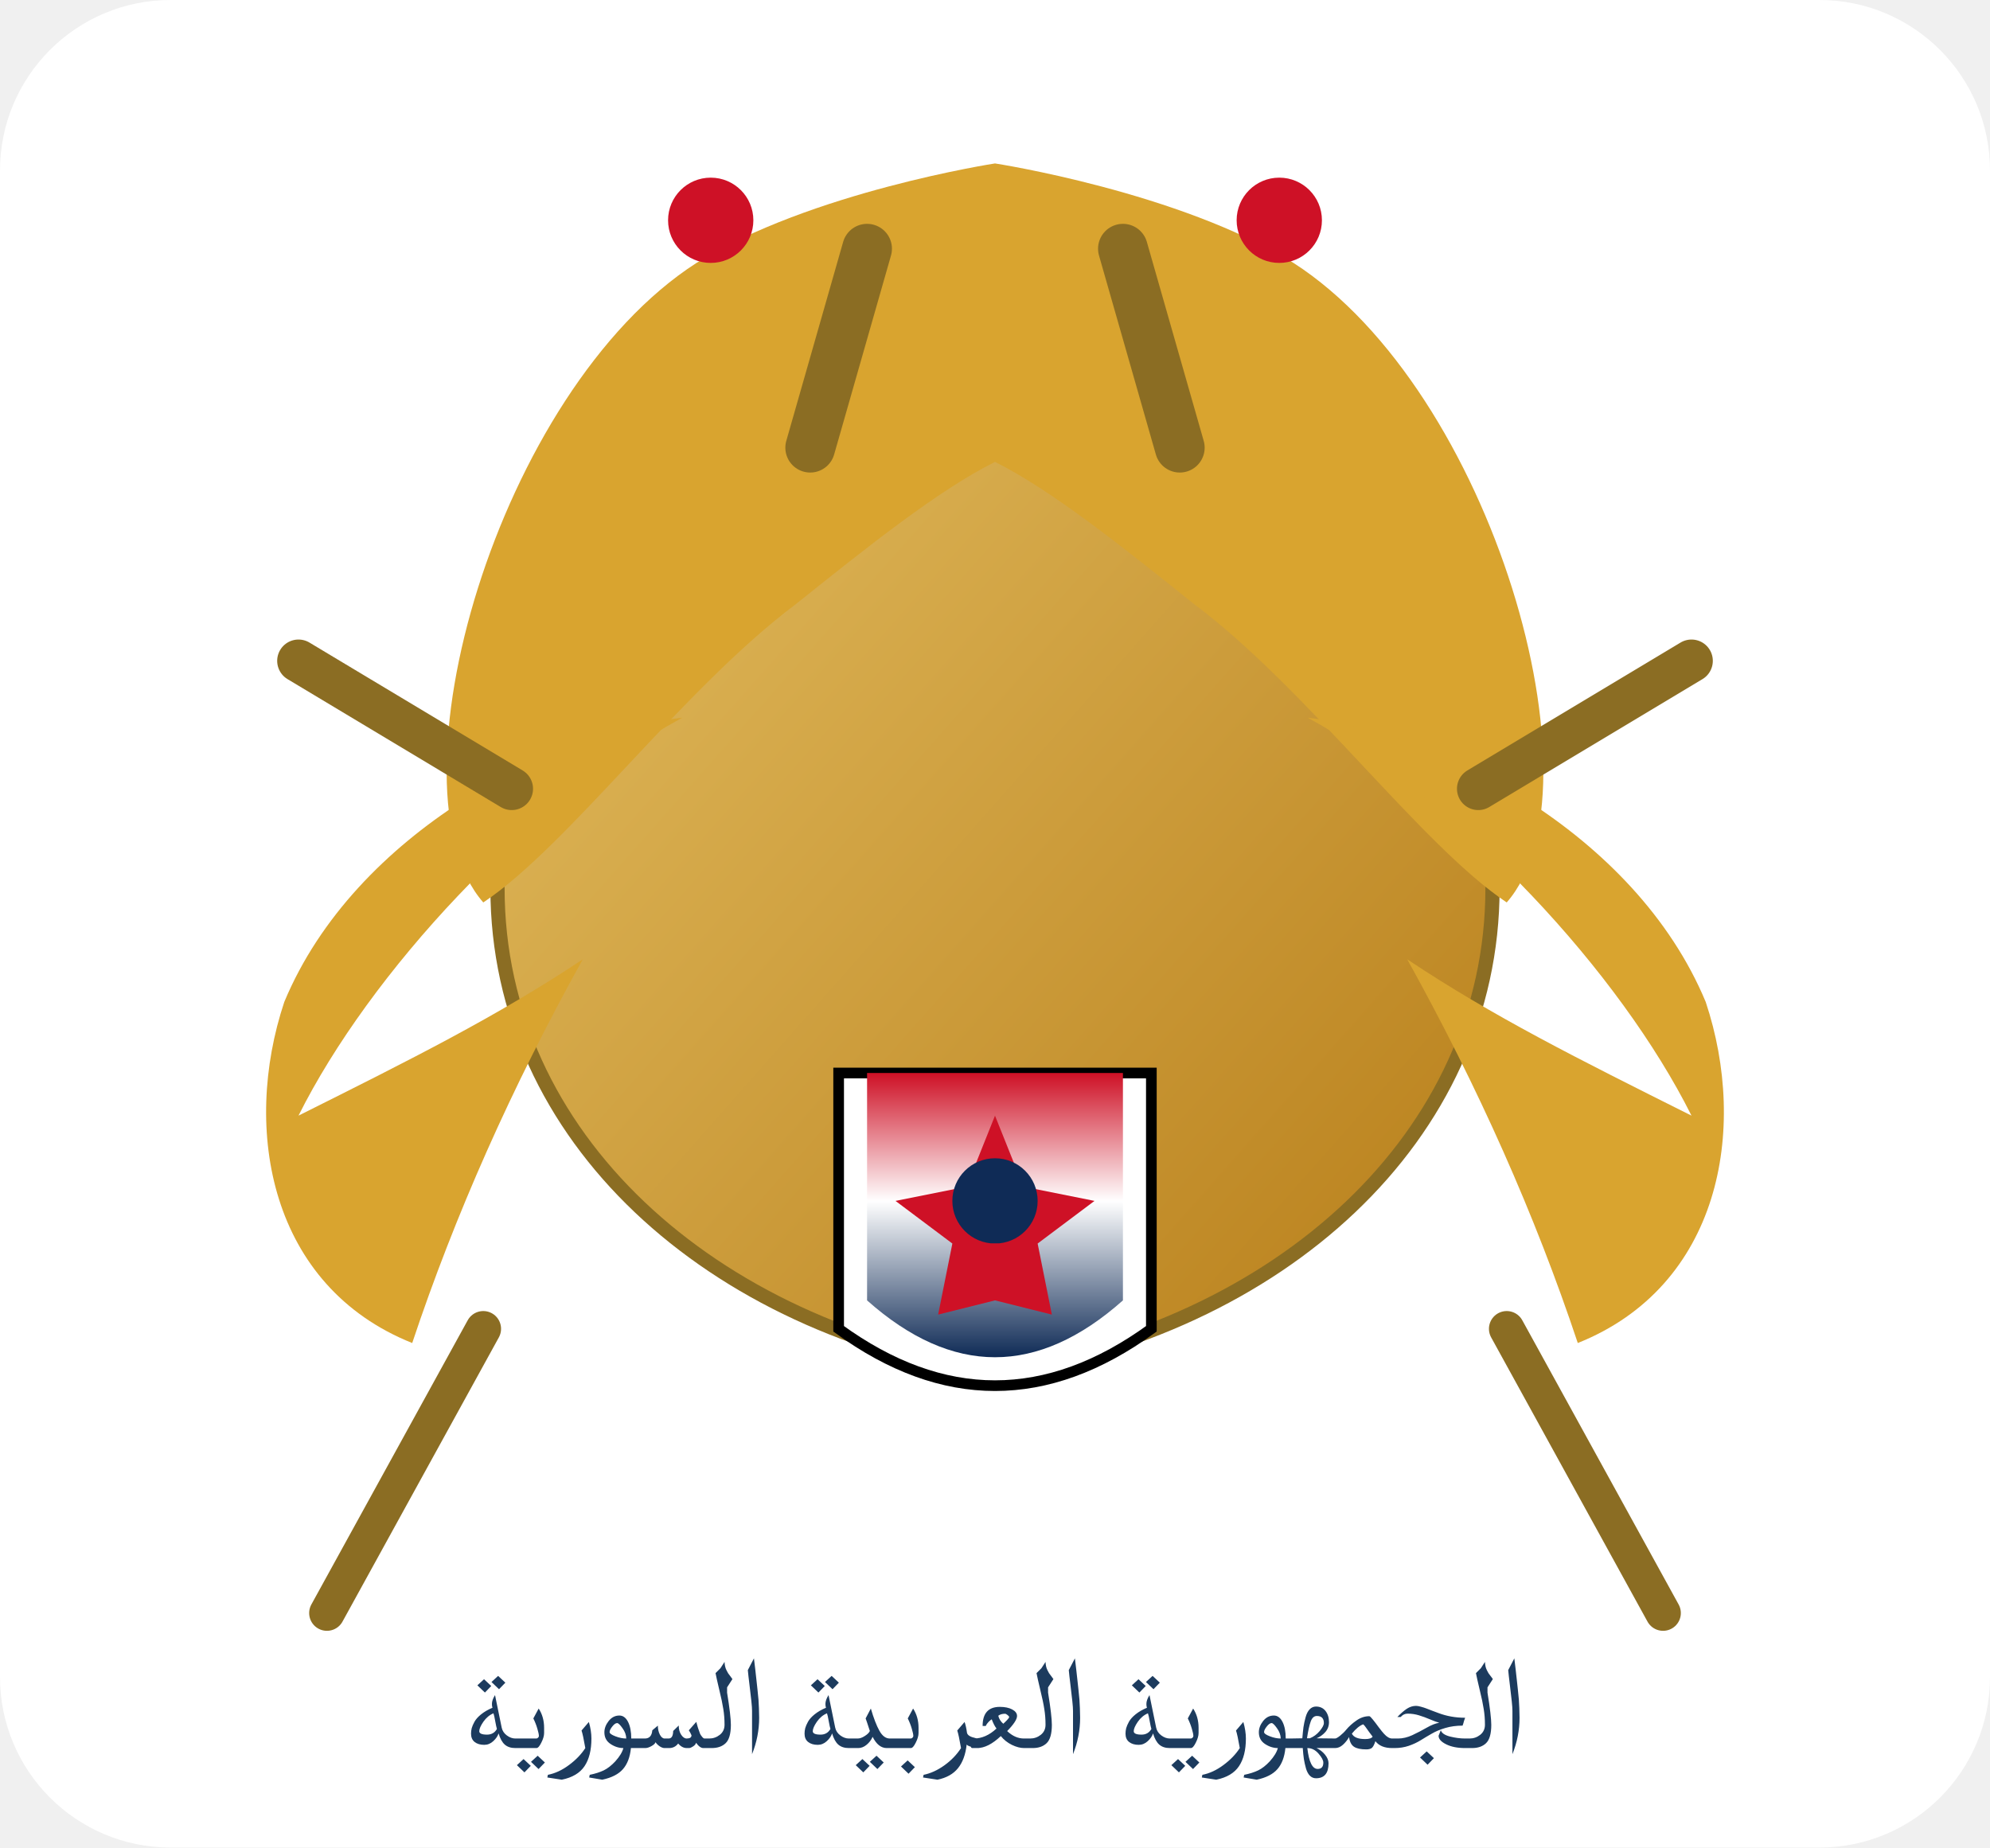
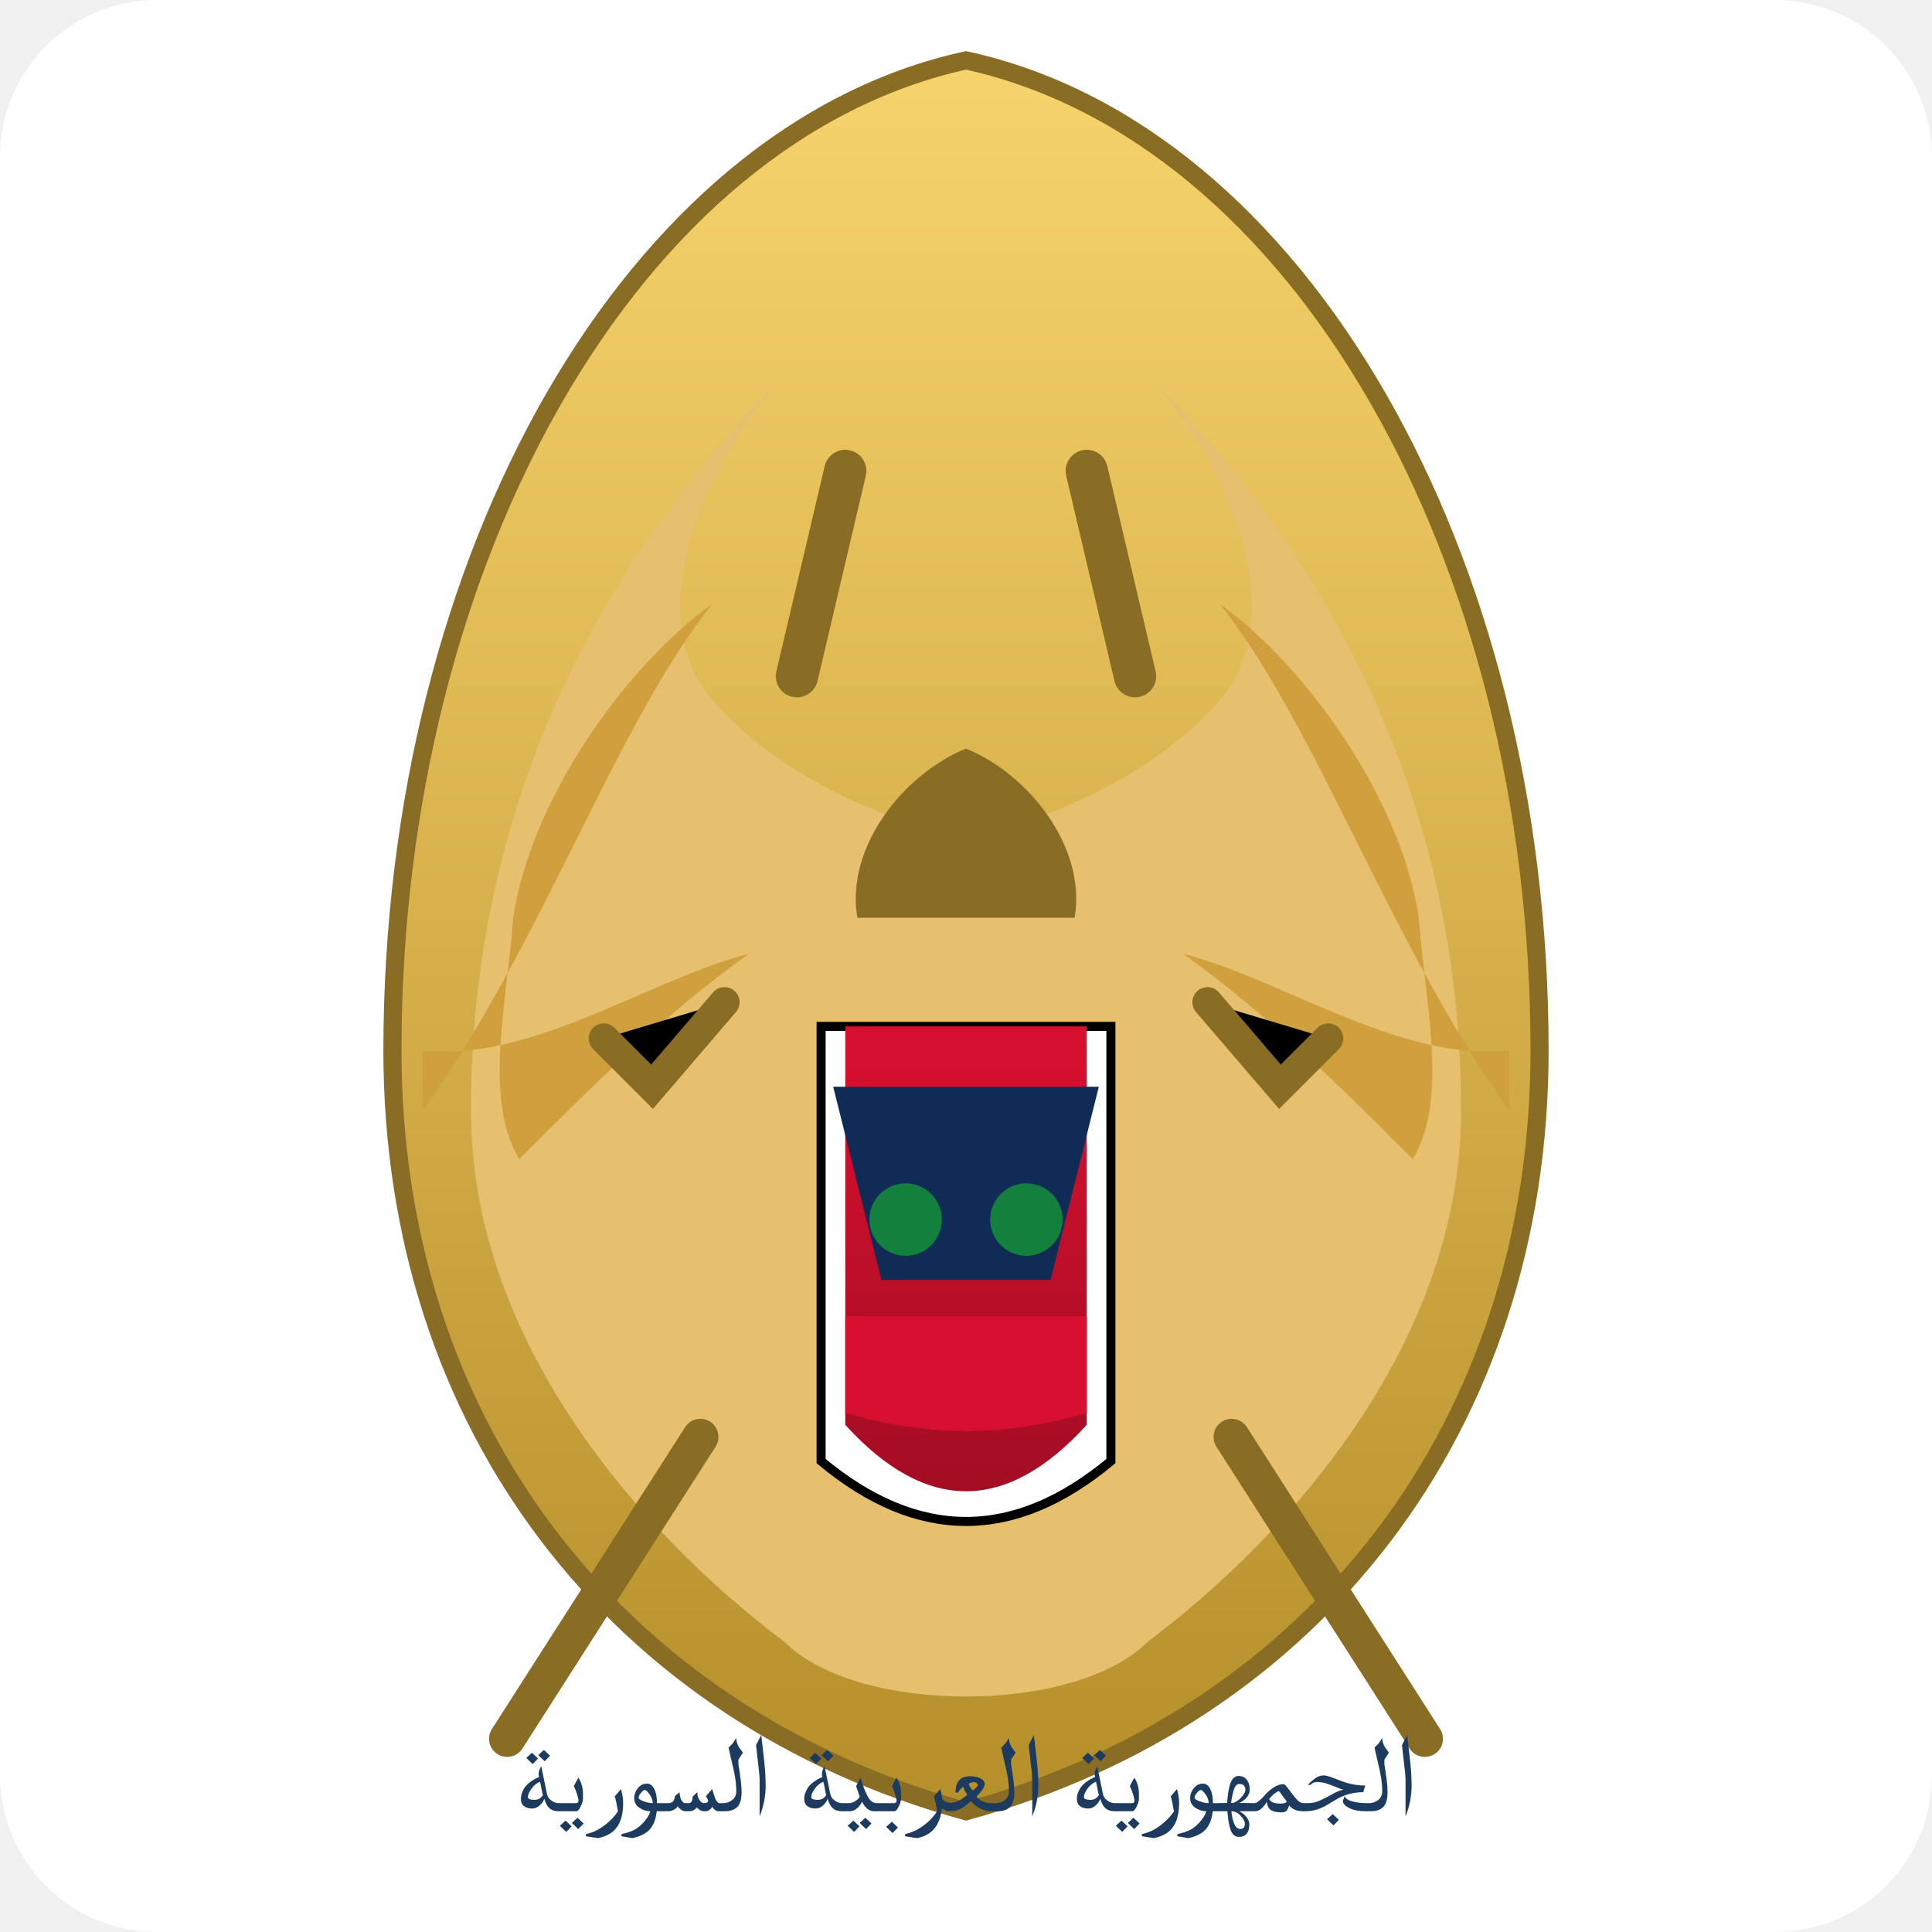
- <svg xmlns="http://www.w3.org/2000/svg" viewBox="0 0 280 260" role="img" aria-labelledby="title desc">
+ <svg xmlns="http://www.w3.org/2000/svg" viewBox="0 0 320 320" role="img" aria-labelledby="title desc">
  <defs>
-     <linearGradient id="shieldGrad" x1="0%" y1="0%" x2="0%" y2="100%">
-       <stop offset="0%" stop-color="#ce1126" />
-       <stop offset="45%" stop-color="#ffffff" />
-       <stop offset="100%" stop-color="#0f2b56" />
+     <linearGradient id="goldGrad" x1="0%" y1="0%" x2="0%" y2="100%">
+       <stop offset="0%" stop-color="#f7d36b" />
+       <stop offset="100%" stop-color="#b58f2a" />
    </linearGradient>
-     <linearGradient id="eagleBody" x1="0%" y1="0%" x2="100%" y2="100%">
-       <stop offset="0%" stop-color="#e6c266" />
-       <stop offset="100%" stop-color="#b77d18" />
+     <linearGradient id="redGrad" x1="0%" y1="0%" x2="0%" y2="100%">
+       <stop offset="0%" stop-color="#d8102f" />
+       <stop offset="100%" stop-color="#a30d24" />
    </linearGradient>
  </defs>
-   <rect width="280" height="260" rx="24" ry="24" fill="#ffffff" />
-   <g transform="translate(140 125)">
-     <path d="M-70 0 C-75 -40 -34 -88 0 -92 C34 -88 76 -40 70 0 C70 35 40 62 0 68 C-40 62 -70 35 -70 0 Z" fill="url(#eagleBody)" stroke="#8b6d23" stroke-width="2" />
-     <path d="M-72 2 C-86 -14 -70 -70 -42 -88 C-26 -98 0 -102 0 -102 C0 -102 26 -98 42 -88 C70 -70 86 -14 72 2 C60 -6 44 -28 28 -40 C18 -48 8 -56 0 -60 C-8 -56 -18 -48 -28 -40 C-44 -28 -60 -6 -72 2 Z" fill="#d9a42f" />
-     <path d="M-98 32 C-88 12 -66 -12 -44 -24 C-62 -22 -90 -8 -100 16 C-106 34 -102 56 -82 64 C-76 46 -68 28 -58 10 C-70 18 -82 24 -98 32 Z" fill="#d9a42f" />
-     <path d="M98 32 C88 12 66 -12 44 -24 C62 -22 90 -8 100 16 C106 34 102 56 82 64 C76 46 68 28 58 10 C70 18 82 24 98 32 Z" fill="#d9a42f" />
-     <path d="M-72 62 L-94 102" stroke="#8b6d23" stroke-width="5" stroke-linecap="round" />
-     <path d="M72 62 L94 102" stroke="#8b6d23" stroke-width="5" stroke-linecap="round" />
-     <path d="M-68 -14 L-98 -32" stroke="#8b6d23" stroke-width="6" stroke-linecap="round" />
-     <path d="M68 -14 L98 -32" stroke="#8b6d23" stroke-width="6" stroke-linecap="round" />
-     <path d="M-22 26 L22 26 L22 62 Q0 78 -22 62 Z" fill="#ffffff" stroke="#000" stroke-width="1.5" />
-     <path d="M-18 26 L18 26 L18 58 Q0 74 -18 58 Z" fill="url(#shieldGrad)" />
-     <path d="M-4 42 L0 32 L4 42 L14 44 L6 50 L8 60 L0 58 L-8 60 L-6 50 L-14 44 Z" fill="#ce1126" />
-     <circle cx="0" cy="44" r="6" fill="#0f2b56" />
-     <circle cx="0" cy="54" r="4" fill="#ce1126" />
-     <path d="M-26 -62 L-18 -90" stroke="#8b6d23" stroke-width="7" stroke-linecap="round" />
-     <path d="M26 -62 L18 -90" stroke="#8b6d23" stroke-width="7" stroke-linecap="round" />
-     <circle cx="-40" cy="-94" r="6" fill="#ce1126" />
-     <circle cx="40" cy="-94" r="6" fill="#ce1126" />
+   <rect width="320" height="320" rx="26" fill="#ffffff" />
+   <g transform="translate(160 162)">
+     <path d="M-95 12 C-95 -70 -55 -140 0 -152 C55 -140 95 -70 95 12 C95 74 58 122 0 138 C-58 122 -95 74 -95 12 Z" fill="url(#goldGrad)" stroke="#8a6d24" stroke-width="3" />
+     <path d="M-82 22 C-82 -38 -52 -78 -30 -100 C-44 -84 -54 -60 -42 -46 C-30 -32 -8 -24 0 -24 C8 -24 30 -32 42 -46 C54 -60 44 -84 30 -100 C52 -78 82 -38 82 22 C82 60 54 92 30 110 C18 122 -18 122 -30 110 C-54 92 -82 60 -82 22 Z" fill="#e6c06e" />
+     <path d="M-90 22 C-70 -6 -58 -42 -42 -62 C-56 -52 -72 -30 -75 -10 C-76 4 -80 20 -74 30 C-62 18 -50 6 -36 -4 C-52 0 -72 14 -90 12 Z" fill="#cfa03c" />
+     <path d="M90 22 C70 -6 58 -42 42 -62 C56 -52 72 -30 75 -10 C76 4 80 20 74 30 C62 18 50 6 36 -4 C52 0 72 14 90 12 Z" fill="#cfa03c" />
+     <path d="M-44 76 L-76 126" stroke="#8a6d24" stroke-width="6" stroke-linecap="round" />
+     <path d="M44 76 L76 126" stroke="#8a6d24" stroke-width="6" stroke-linecap="round" />
+     <path d="M-24 8 L24 8 L24 80 Q0 100 -24 80 Z" fill="#ffffff" stroke="#000" stroke-width="1.5" />
+     <path d="M-20 8 L20 8 L20 74 Q0 96 -20 74 Z" fill="url(#redGrad)" />
+     <path d="M-22 18 H22 L14 50 H-14 Z" fill="#0f2b56" />
+     <circle cx="-10" cy="40" r="6" fill="#13803d" />
+     <circle cx="10" cy="40" r="6" fill="#13803d" />
+     <path d="M-20 56 L20 56 L20 72 Q0 78 -20 72 Z" fill="#d8102f" />
+     <path d="M-28 -50 L-20 -84" stroke="#8a6d24" stroke-width="7" stroke-linecap="round" />
+     <path d="M28 -50 L20 -84" stroke="#8a6d24" stroke-width="7" stroke-linecap="round" />
+     <path d="M-18 -10 C-20 -22 -10 -34 0 -38 C10 -34 20 -22 18 -10" fill="#8a6d24" />
+     <path d="M-40 4 L-52 18 L-60 10" stroke="#8a6d24" stroke-width="5" stroke-linecap="round" />
+     <path d="M40 4 L52 18 L60 10" stroke="#8a6d24" stroke-width="5" stroke-linecap="round" />
  </g>
-   <text x="140" y="246" font-family="Amiri, serif" font-size="18" text-anchor="middle" fill="#1c3b5e">الجمهورية العربية السورية</text>
+   <text x="160" y="300" font-family="Amiri, serif" font-size="18" text-anchor="middle" fill="#1c3b5e">الجمهورية العربية السورية</text>
</svg>
